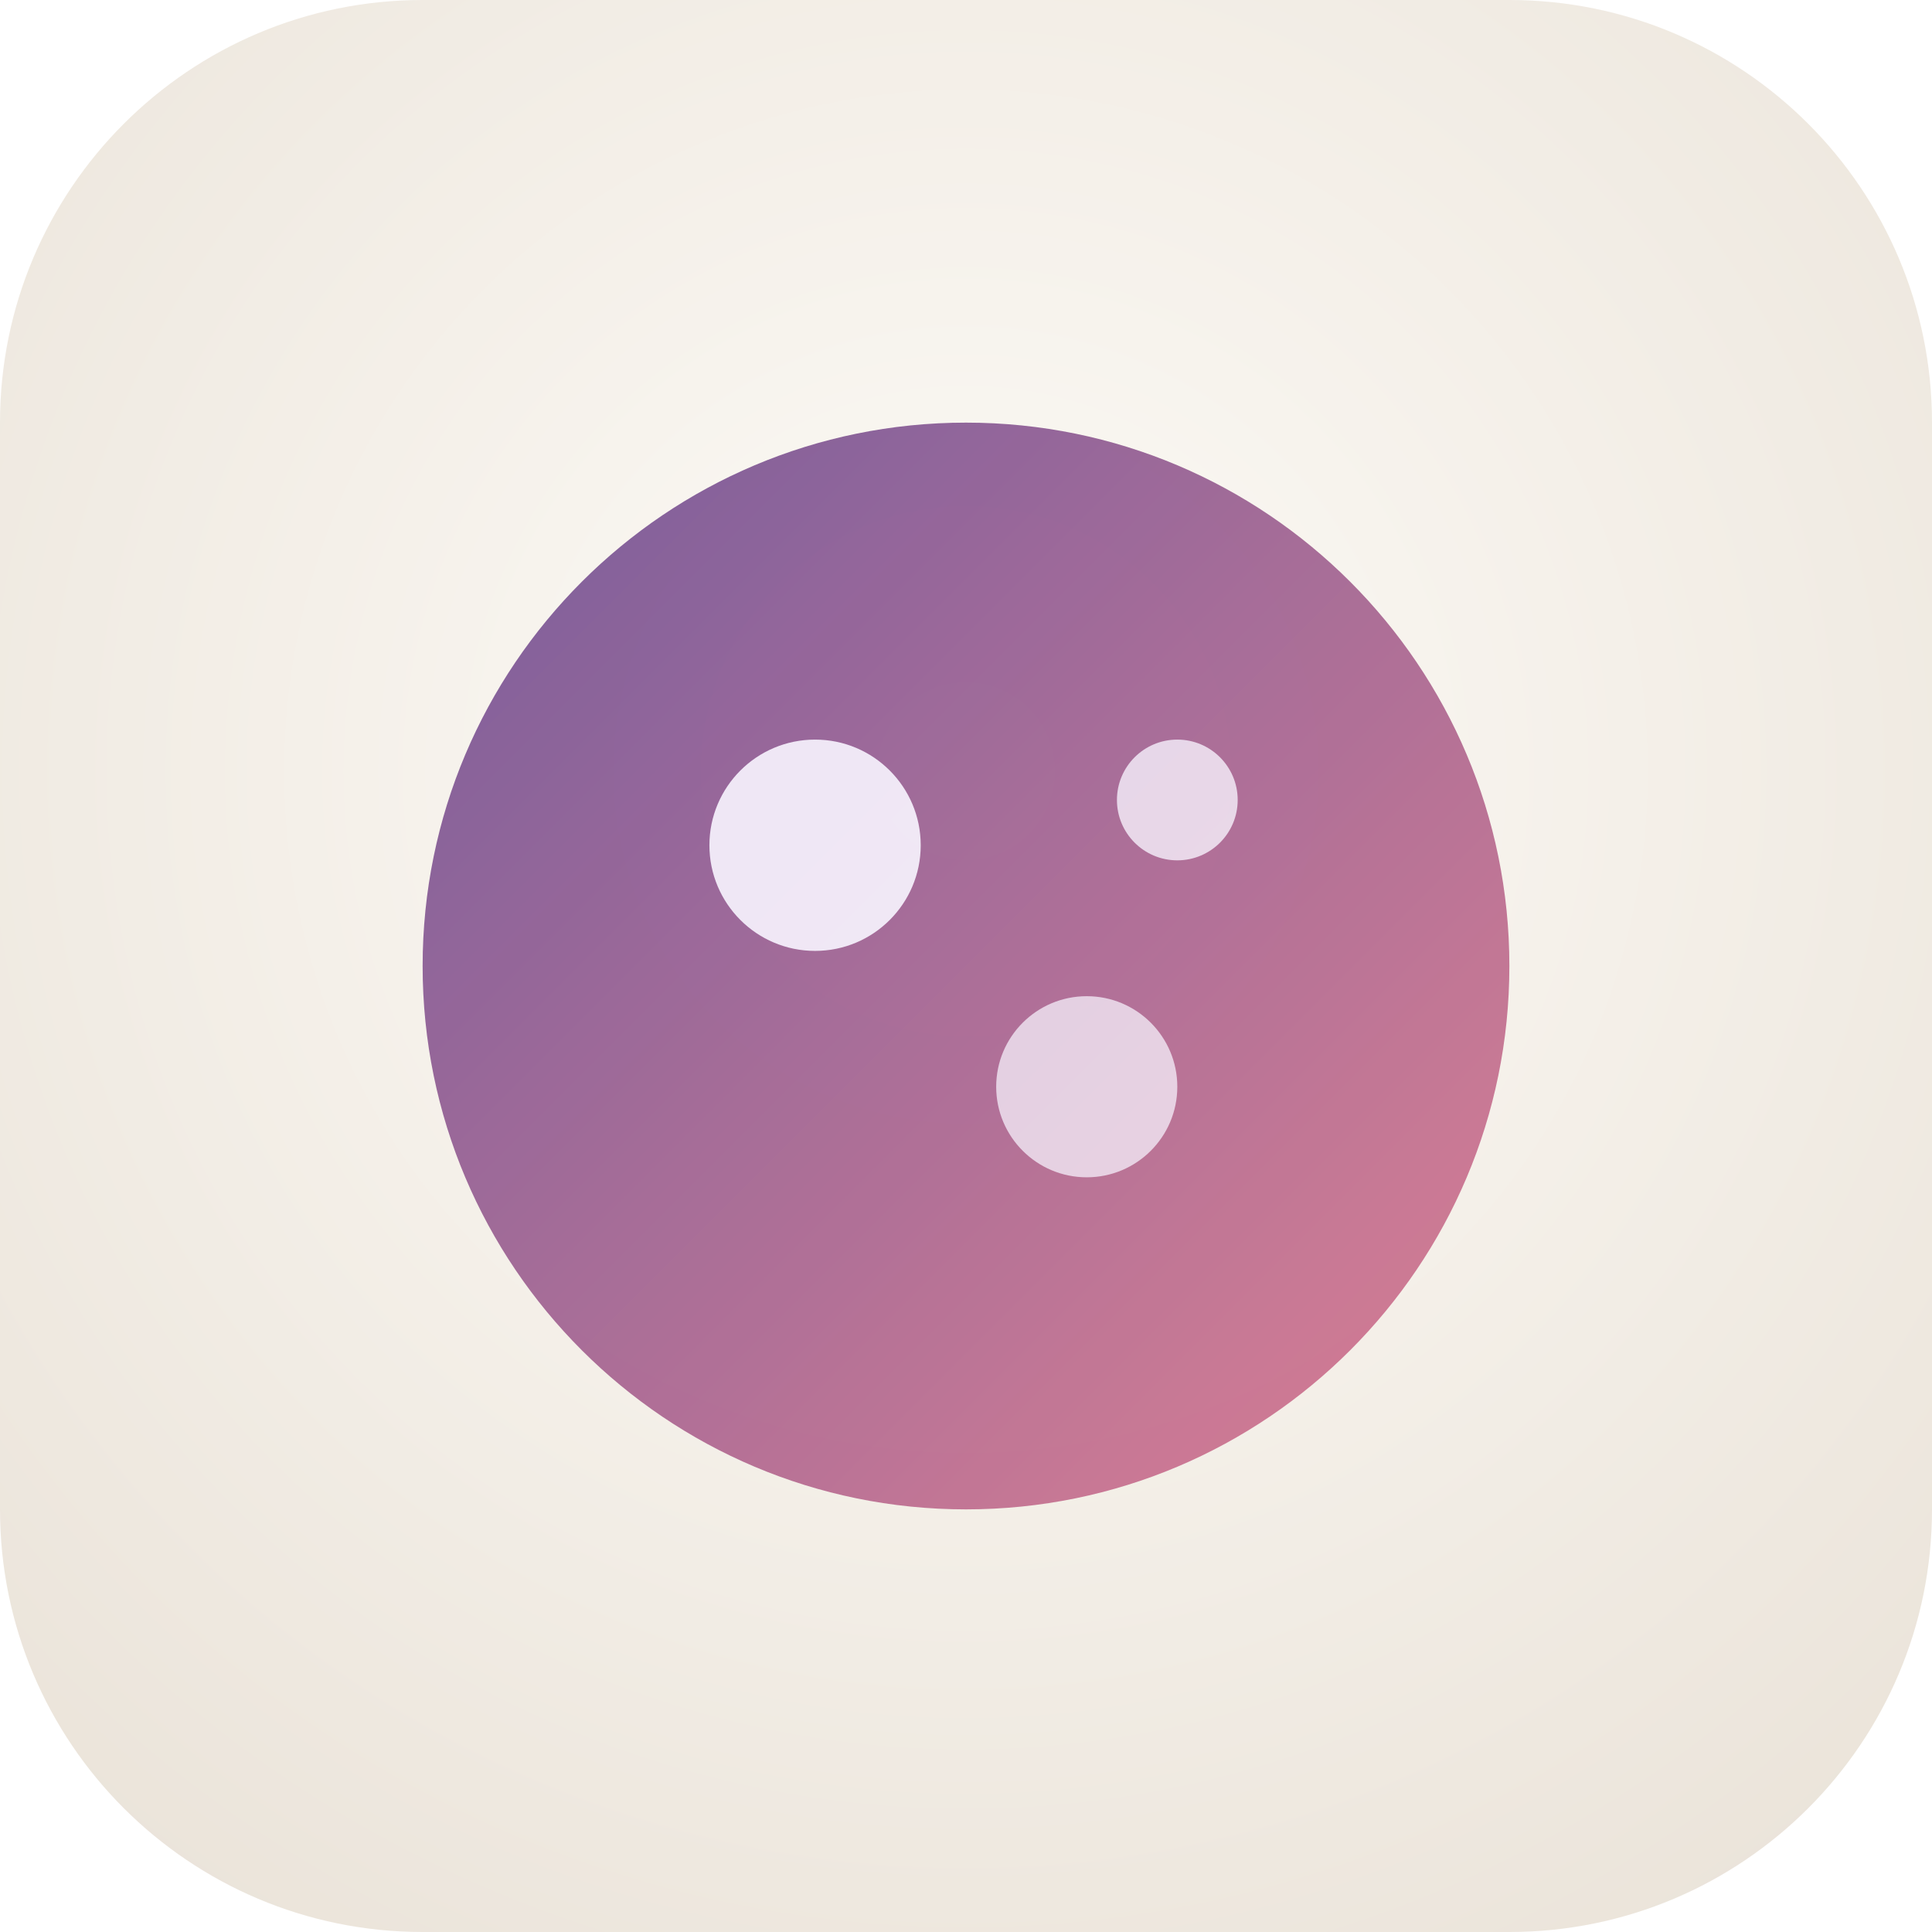
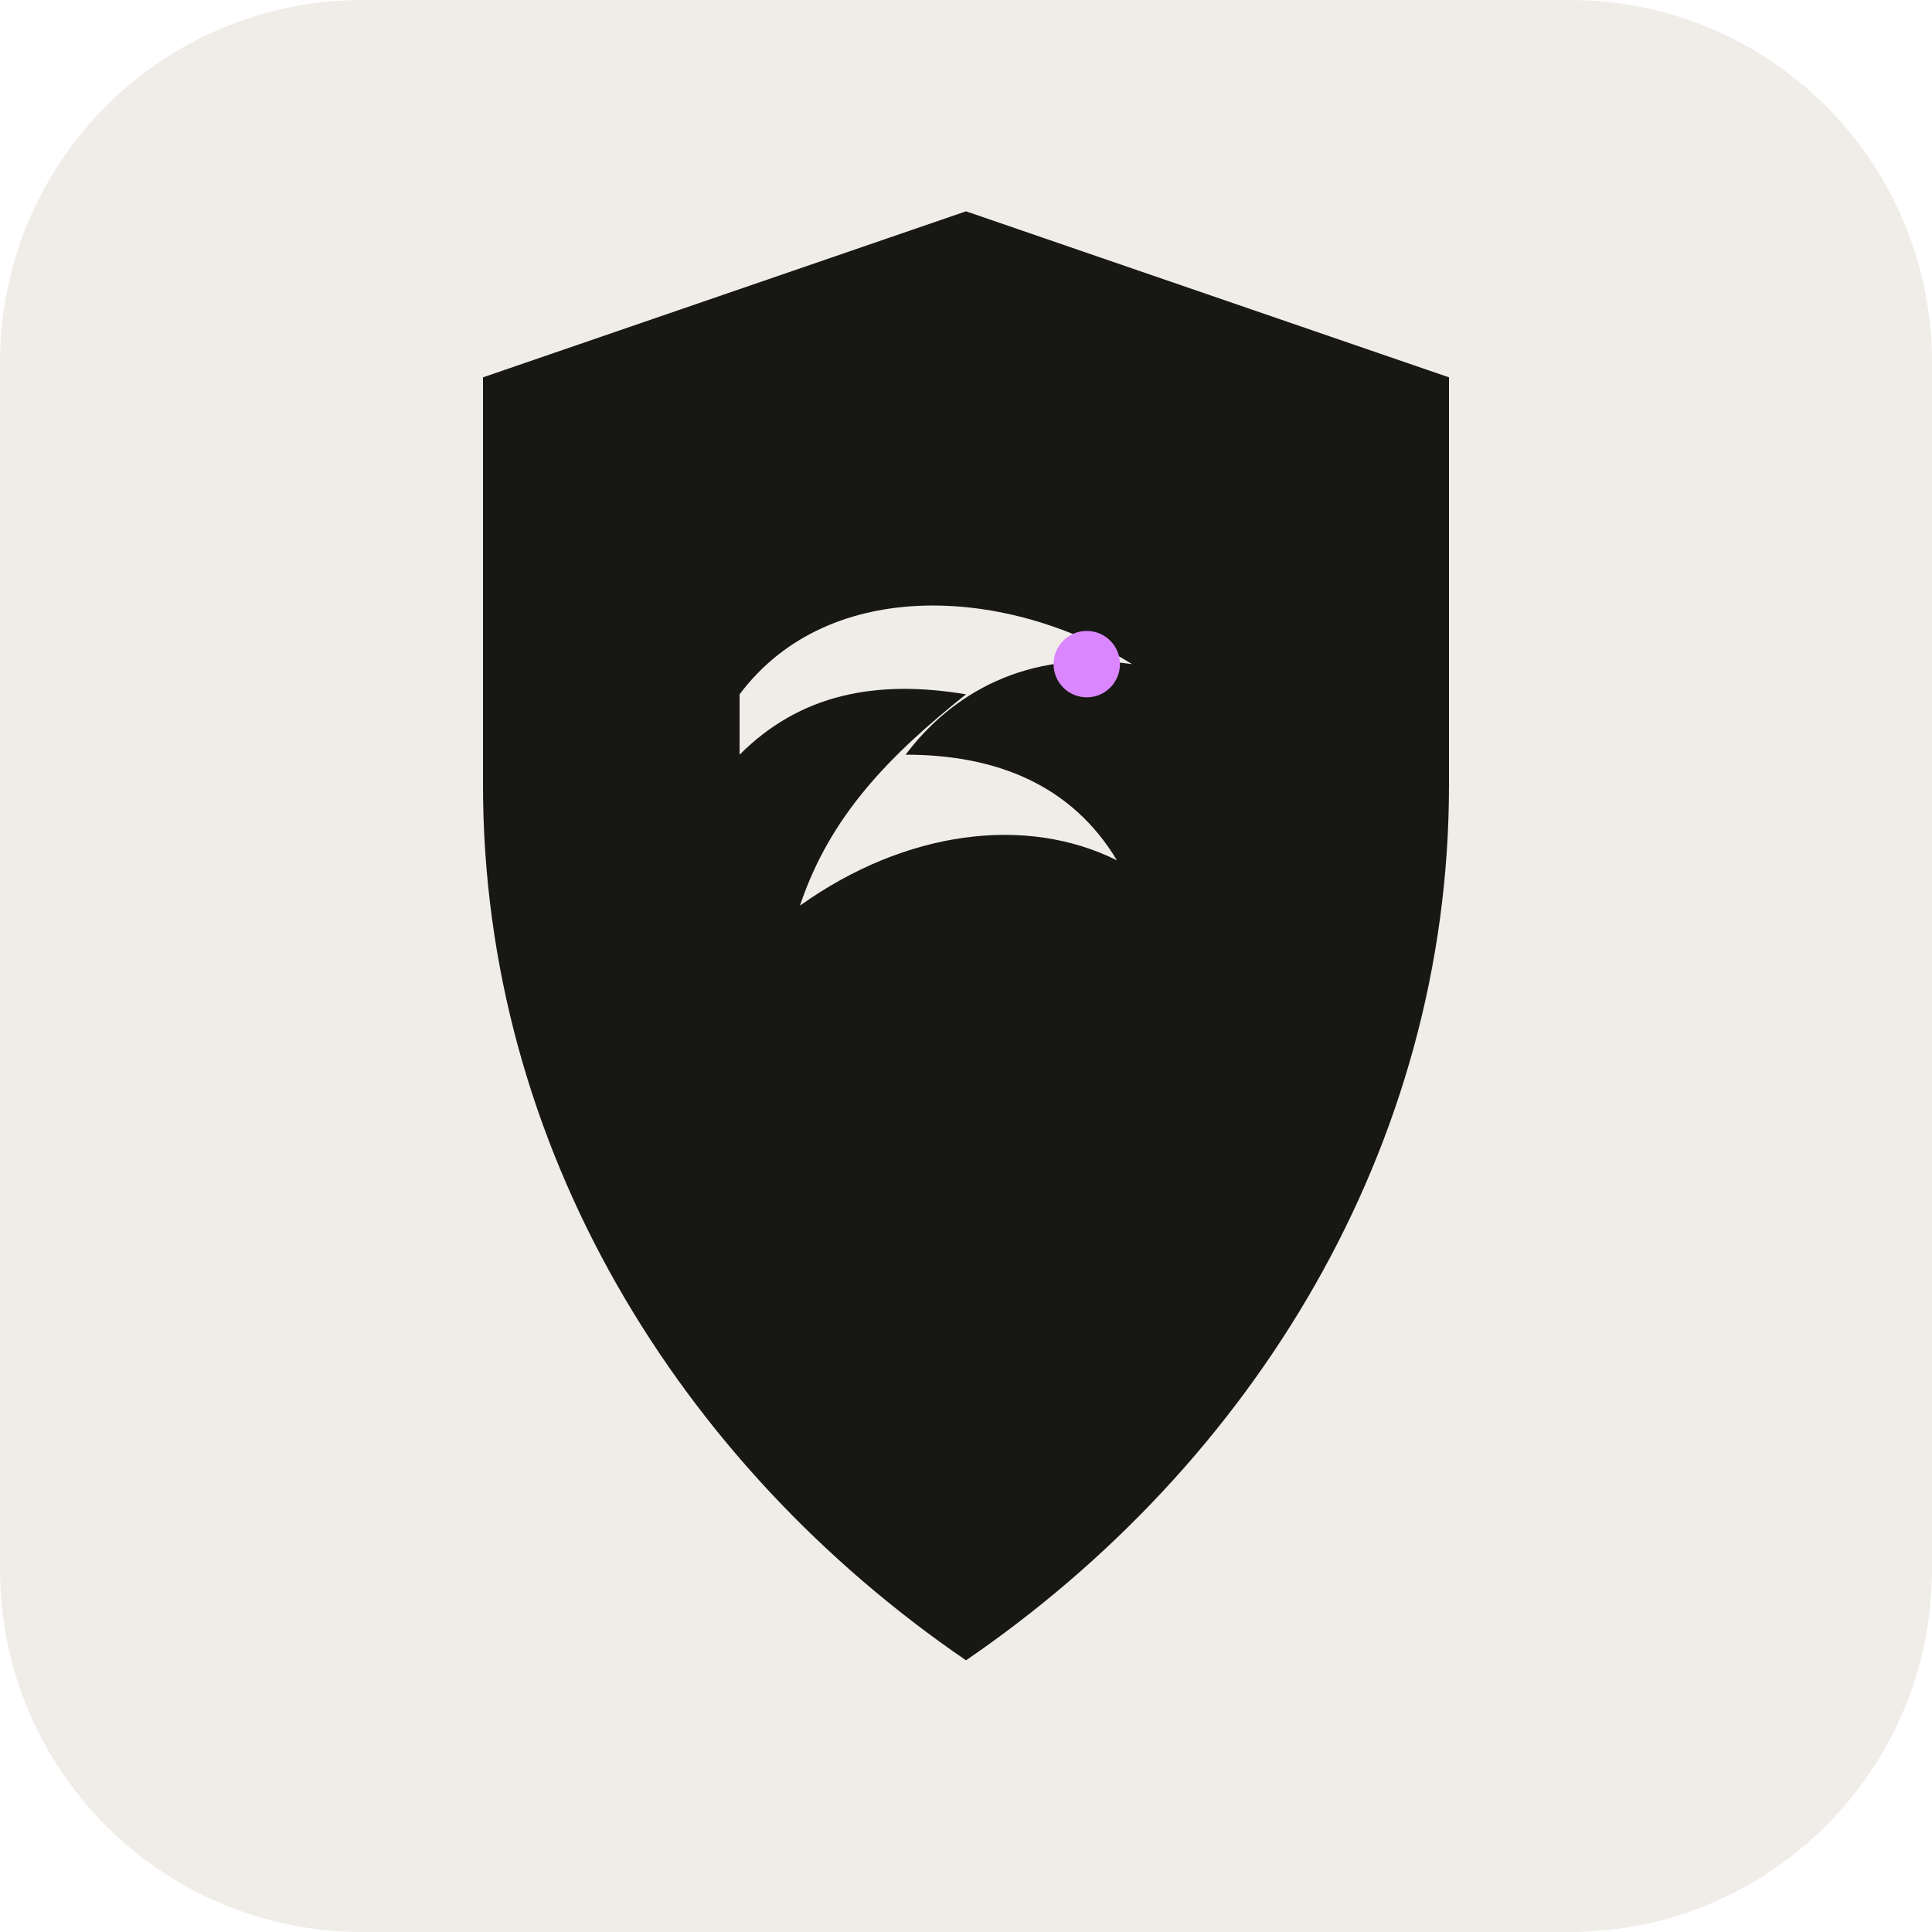
<svg xmlns="http://www.w3.org/2000/svg" viewBox="0 0 128 128">
-   <defs>
-     <radialGradient id="bg" cx="50%" cy="40%" r="70%">
-       <stop offset="0%" stop-color="#fdfbf7" />
-       <stop offset="100%" stop-color="#ebe4da" />
-     </radialGradient>
-     <linearGradient id="cell" x1="0%" y1="0%" x2="100%" y2="100%">
-       <stop offset="0%" stop-color="#6A4C93" />
-       <stop offset="100%" stop-color="#D9738A" />
-     </linearGradient>
-   </defs>
-   <rect width="128" height="128" rx="28" fill="url(#bg)" />
-   <circle cx="64" cy="64" r="36" fill="url(#cell)" opacity="0.9" />
-   <circle cx="54" cy="56" r="7" fill="#f8f5ff" opacity="0.9" />
-   <circle cx="72" cy="72" r="6" fill="#f8f5ff" opacity="0.72" />
-   <circle cx="78" cy="53" r="4" fill="#f8f5ff" opacity="0.78" />
+   <rect width="128" height="128" rx="24" fill="#F0EDE8" />
+   <path d="M64 14 96 25v27c0 24-13 45-32 58C45 97 32 76 32 52V25z" fill="#171713" />
+   <path d="M49 46c6-8 18-7 26-2-7-1-12 2-15 6 6 0 11 2 14 7-6-3-14-2-21 3 2-6 6-10 11-14-6-1-11 0-15 4z" fill="#F0EDE8" />
+   <circle cx="72" cy="44" r="2.2" fill="#D986FF" />
</svg>
